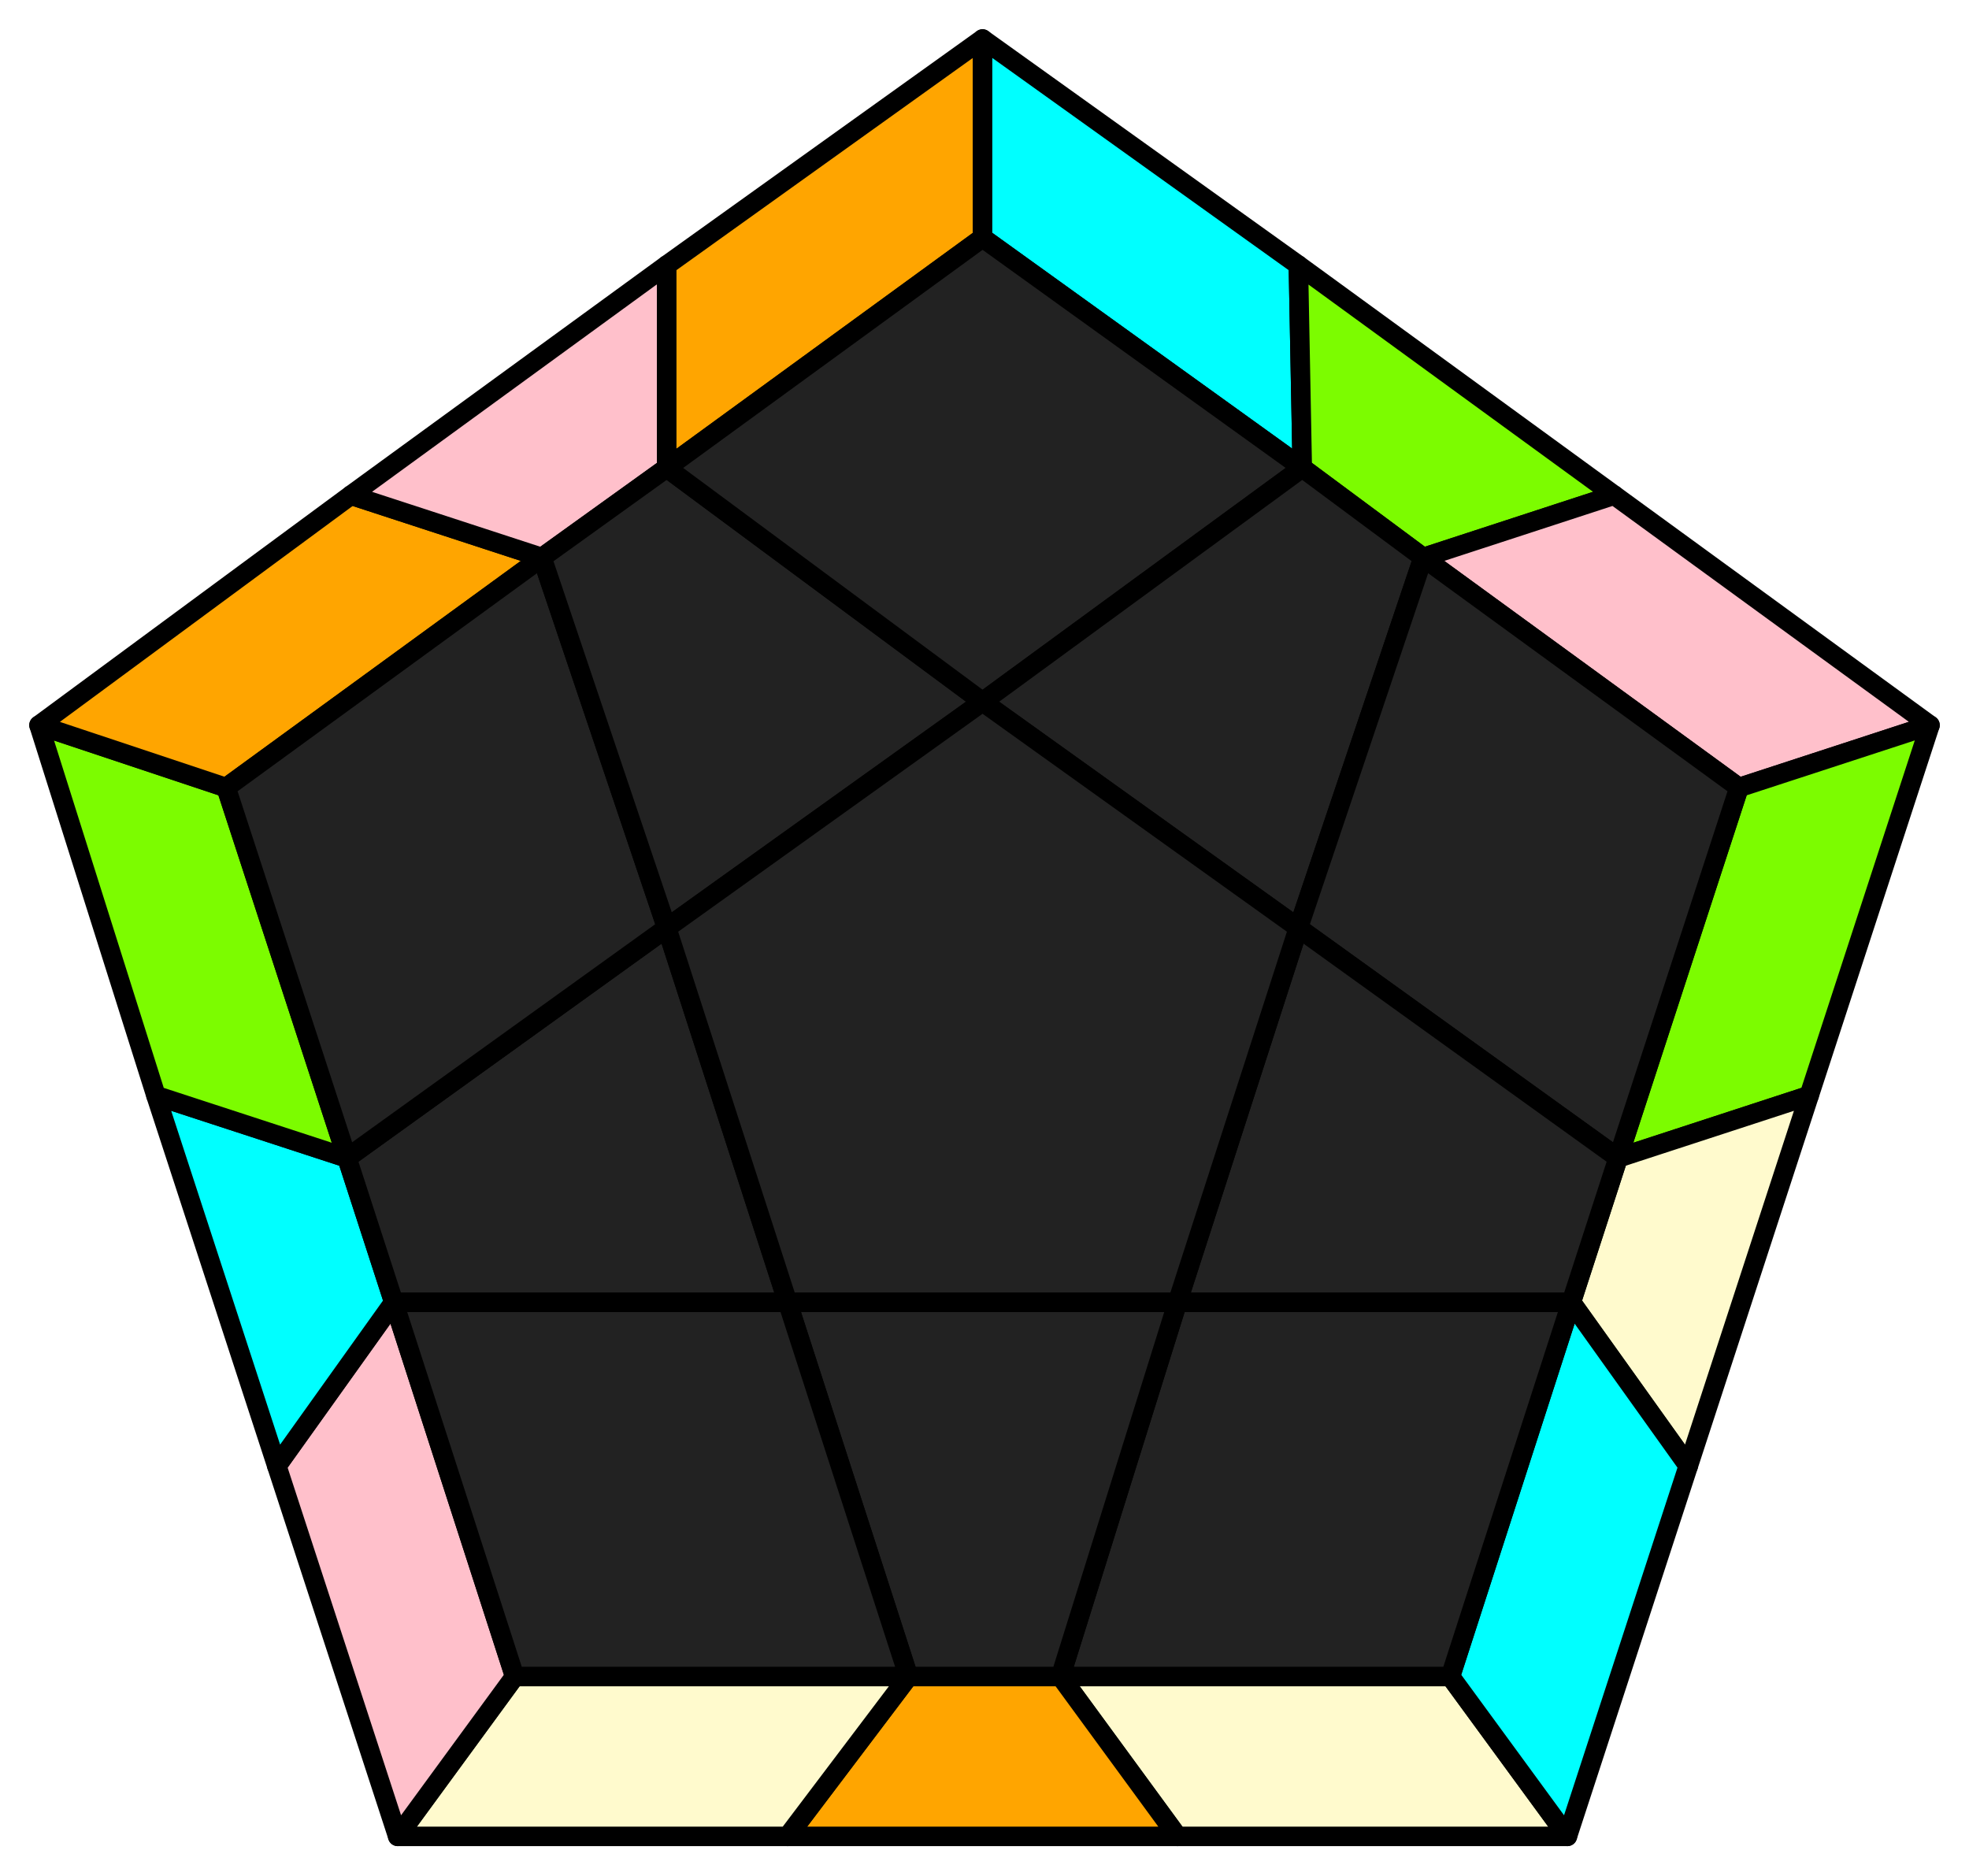
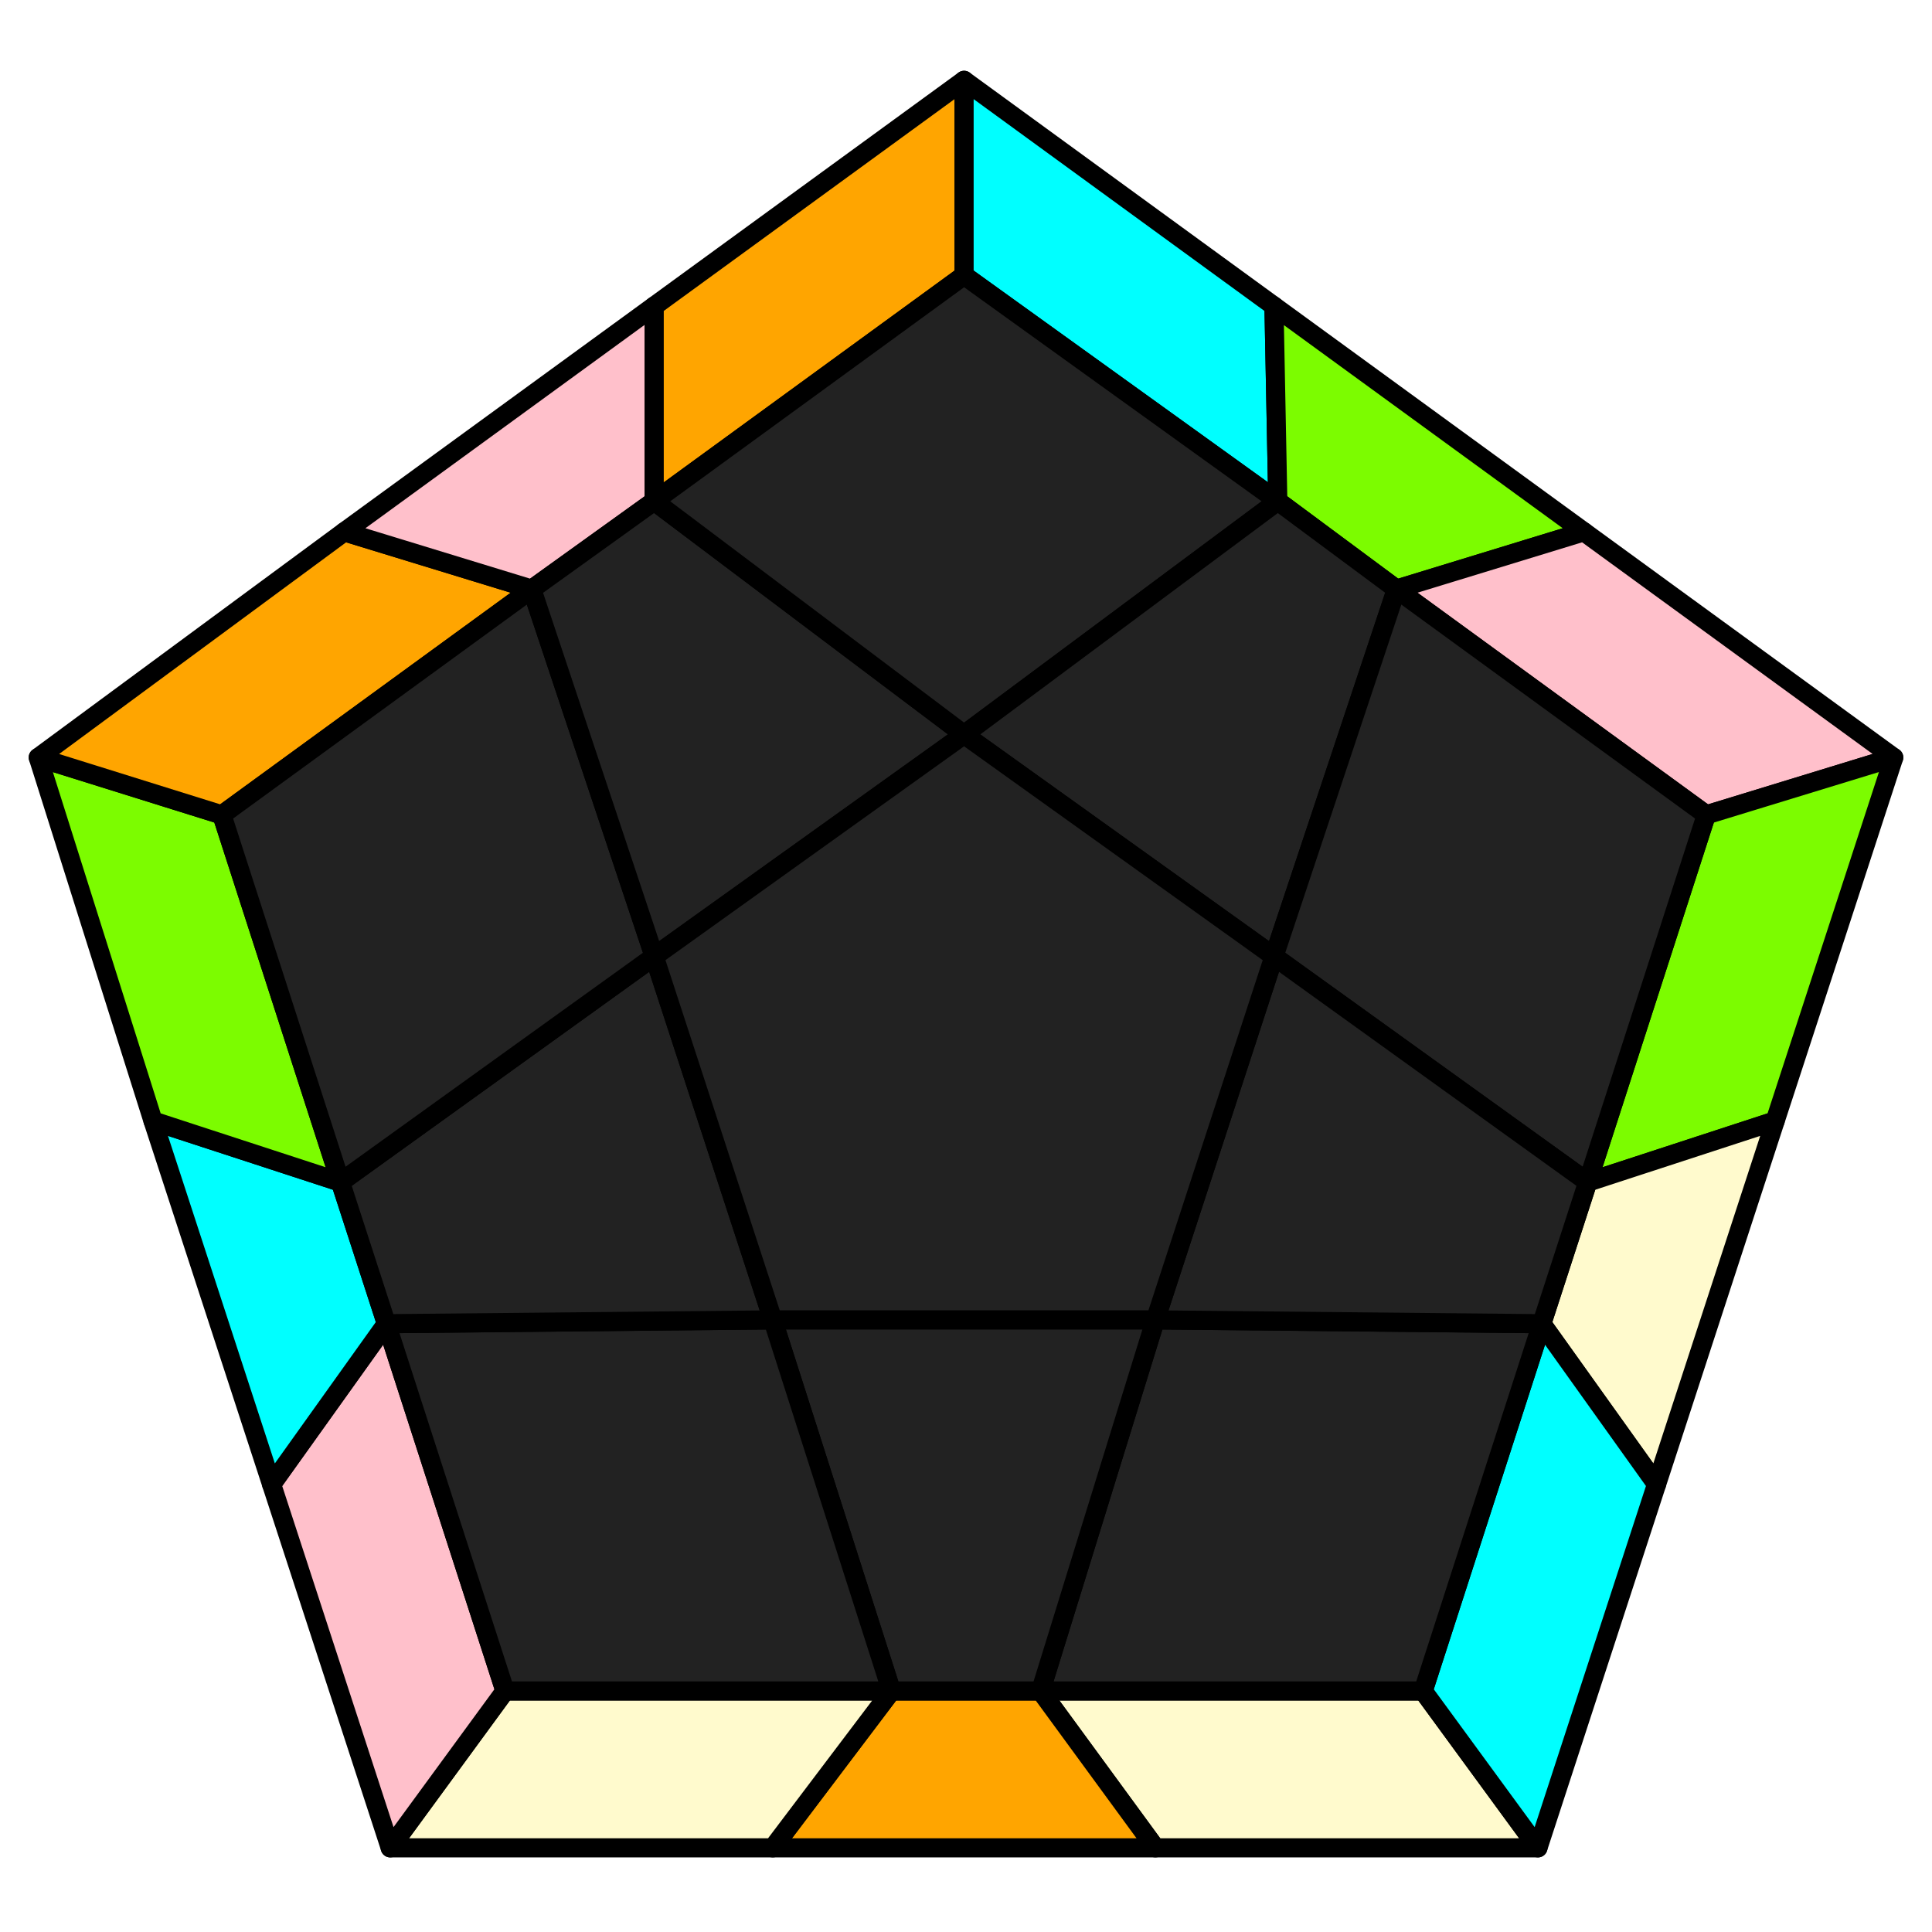
- <svg xmlns="http://www.w3.org/2000/svg" id="74" width="505" height="481">
+ <svg xmlns="http://www.w3.org/2000/svg" id="74" viewBox="0 0 505 505">
  <style>
polygon { stroke: black; stroke-width: 5px; stroke-linejoin: round;}
.green {fill: #7cfc00;}
.orange {fill: #ffa500;}
.blue {fill: #00ffff;}
.beige {fill: #fffacd;}
.pink {fill: #ffc0cb;}
.grey {fill: #222;}
</style>
-   <polygon class="beige" points="402 471 302 471 272 430 372 430" />
-   <polygon class="orange" points="302 471 202 471 233 430 272 430" />
-   <polygon class="beige" points="202 471 102 471 132 430 233 430" />
-   <polygon class="pink" points="102 471 71 376 101 334 132 430" />
-   <polygon class="blue" points="71 376 40 281 89 297 101 334" />
-   <polygon class="green" points="40 281 10 186 58 202 89 297" />
-   <polygon class="orange" points="10 186 90 127 139 143 58 202" />
-   <polygon class="pink" points="90 127 171 68 171 120 139 143" />
-   <polygon class="orange" points="171 68 252 10 252 61 171 120" />
-   <polygon class="blue" points="252 10 333 68 334 120 252 61" />
-   <polygon class="green" points="333 68 414 127 365 143 334 120" />
-   <polygon class="pink" points="414 127 495 186 446 202 365 143" />
-   <polygon class="green" points="495 186 464 281 415 297 446 202" />
-   <polygon class="beige" points="464 281 433 376 403 334 415 297" />
-   <polygon class="blue" points="433 376 402 471 372 430 403 334" />
-   <polygon class="grey" points="372 430 272 430 302 334 403 334" />
-   <polygon class="grey" points="272 430 233 430 202 334 302 334" />
-   <polygon class="grey" points="132 430 101 334 202 334 233 430" />
-   <polygon class="grey" points="101 334 89 297 171 238 202 334" />
-   <polygon class="grey" points="58 202 139 143 171 238 89 297" />
-   <polygon class="grey" points="139 143 171 120 252 180 171 238" />
-   <polygon class="grey" points="252 61 334 120 252 180 171 120" />
-   <polygon class="grey" points="334 120 365 143 333 238 252 180" />
-   <polygon class="grey" points="446 202 415 297 333 238 365 143" />
-   <polygon class="grey" points="415 297 403 334 302 334 333 238" />
-   <polygon class="grey" points="302 334 202 334 171 238 252 180 333 238" />
+   <polygon class="beige" points="402 483 302 483 272 442 372 442" />
+   <polygon class="orange" points="302 483 202 483 233 442 272 442" />
+   <polygon class="beige" points="202 483 102 483 132 442 233 442" />
+   <polygon class="pink" points="102 483 71 388 101 346 132 442" />
+   <polygon class="blue" points="71 388 40 293 89 309 101 346" />
+   <polygon class="green" points="40 293 10 198 58 213 89 309" />
+   <polygon class="orange" points="10 198 90 139 139 154 58 213" />
+   <polygon class="pink" points="90 139 171 80 171 131 139 154" />
+   <polygon class="orange" points="171 80 252 21 252 72 171 131" />
+   <polygon class="blue" points="252 21 333 80 334 131 252 72" />
+   <polygon class="green" points="333 80 414 139 365 154 334 131" />
+   <polygon class="pink" points="414 139 495 198 446 213 365 154" />
+   <polygon class="green" points="495 198 464 293 415 309 446 213" />
+   <polygon class="beige" points="464 293 433 388 403 346 415 309" />
+   <polygon class="blue" points="433 388 402 483 372 442 403 346" />
+   <polygon class="grey" points="372 442 272 442 302 345 403 346" />
+   <polygon class="grey" points="272 442 233 442 202 345 302 345" />
+   <polygon class="grey" points="132 442 101 346 202 345 233 442" />
+   <polygon class="grey" points="101 346 89 309 171 250 202 345" />
+   <polygon class="grey" points="58 213 139 154 171 250 89 309" />
+   <polygon class="grey" points="139 154 171 131 252 192 171 250" />
+   <polygon class="grey" points="252 72 334 131 252 192 171 131" />
+   <polygon class="grey" points="334 131 365 154 333 250 252 192" />
+   <polygon class="grey" points="446 213 415 309 333 250 365 154" />
+   <polygon class="grey" points="415 309 403 346 302 345 333 250" />
+   <polygon class="grey" points="302 345 202 345 171 250 252 192 333 250" />
</svg>
